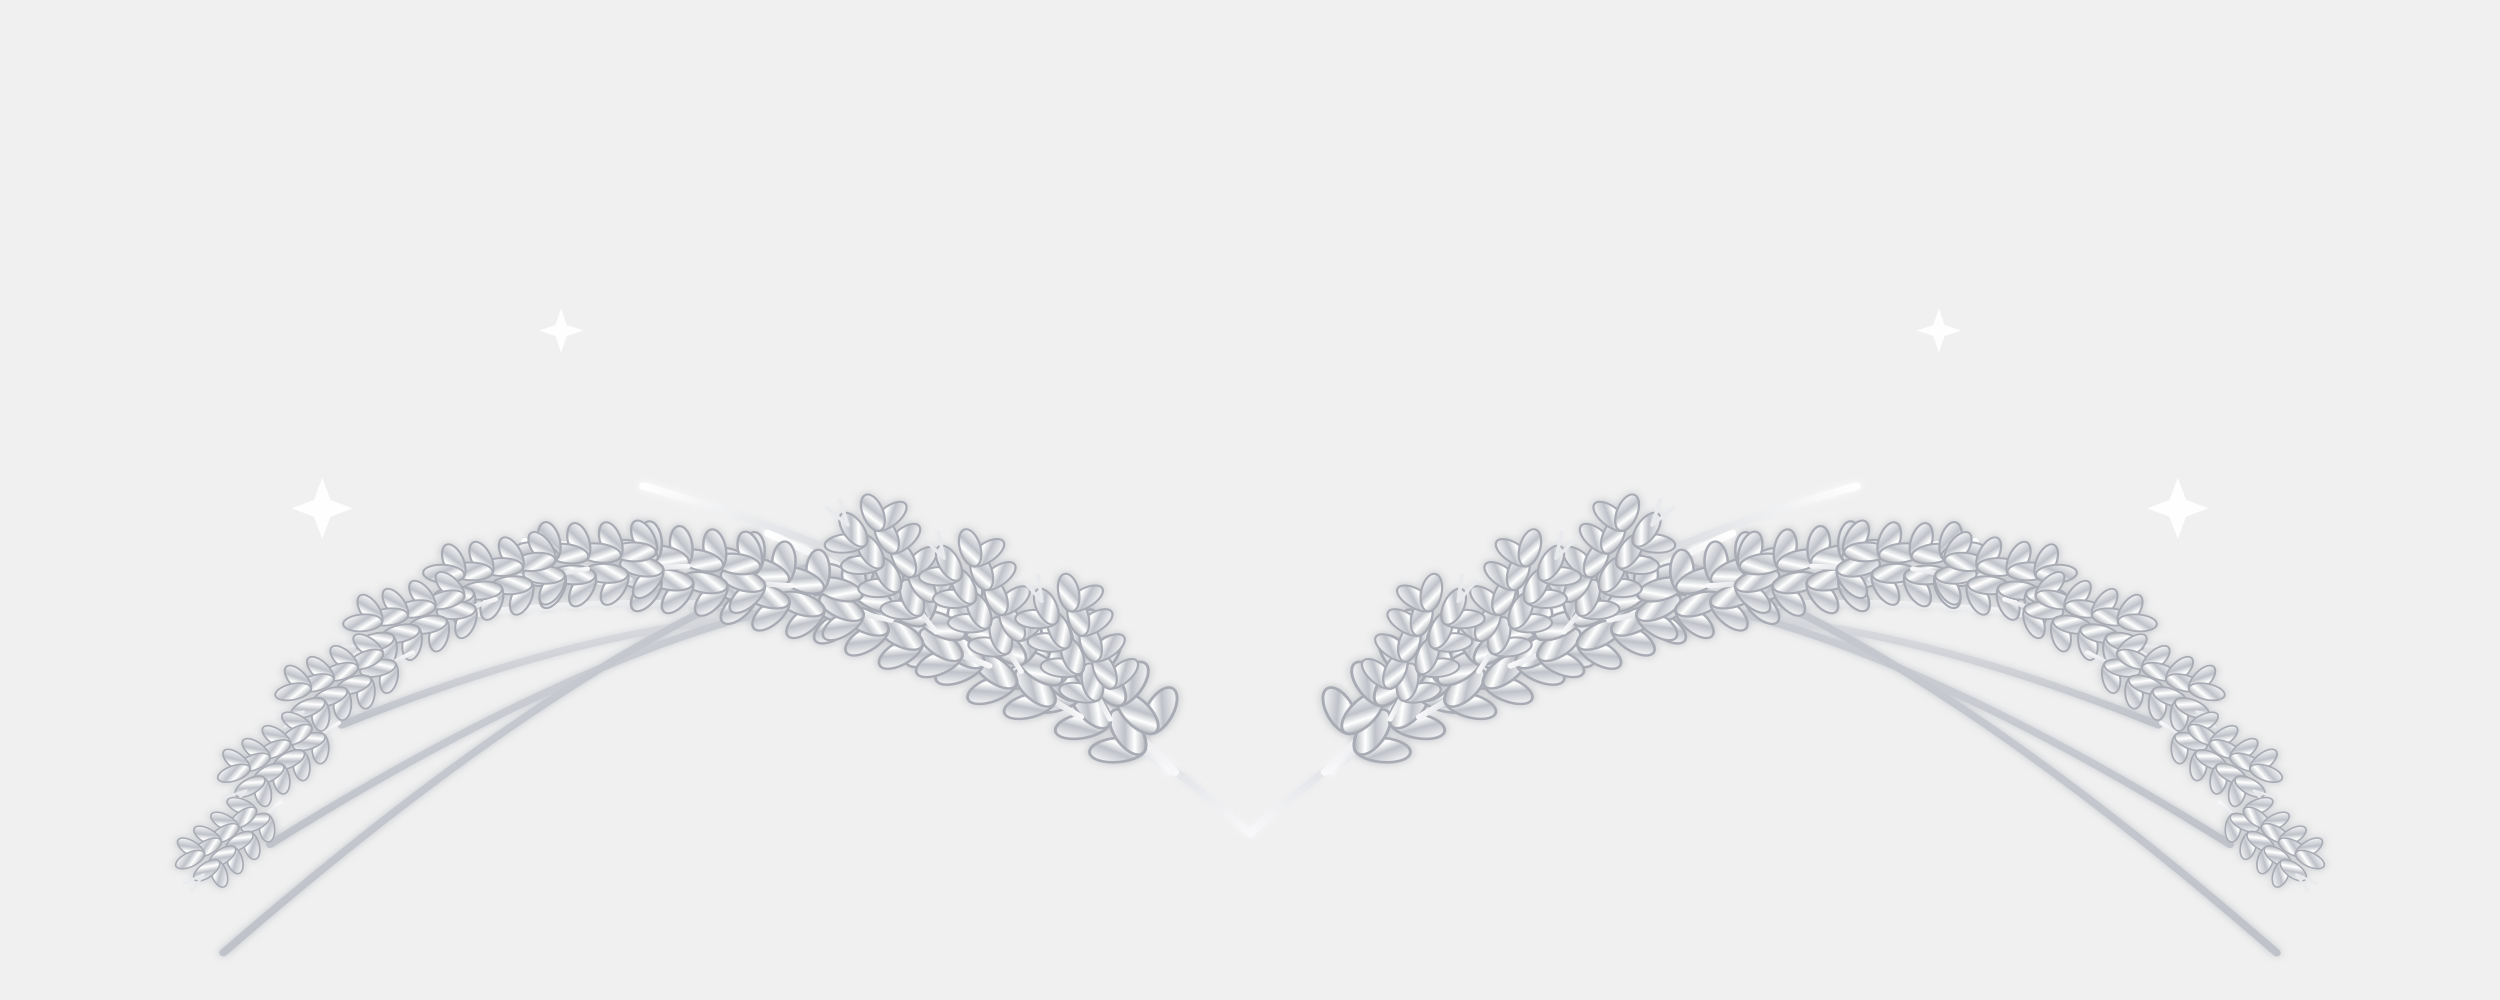
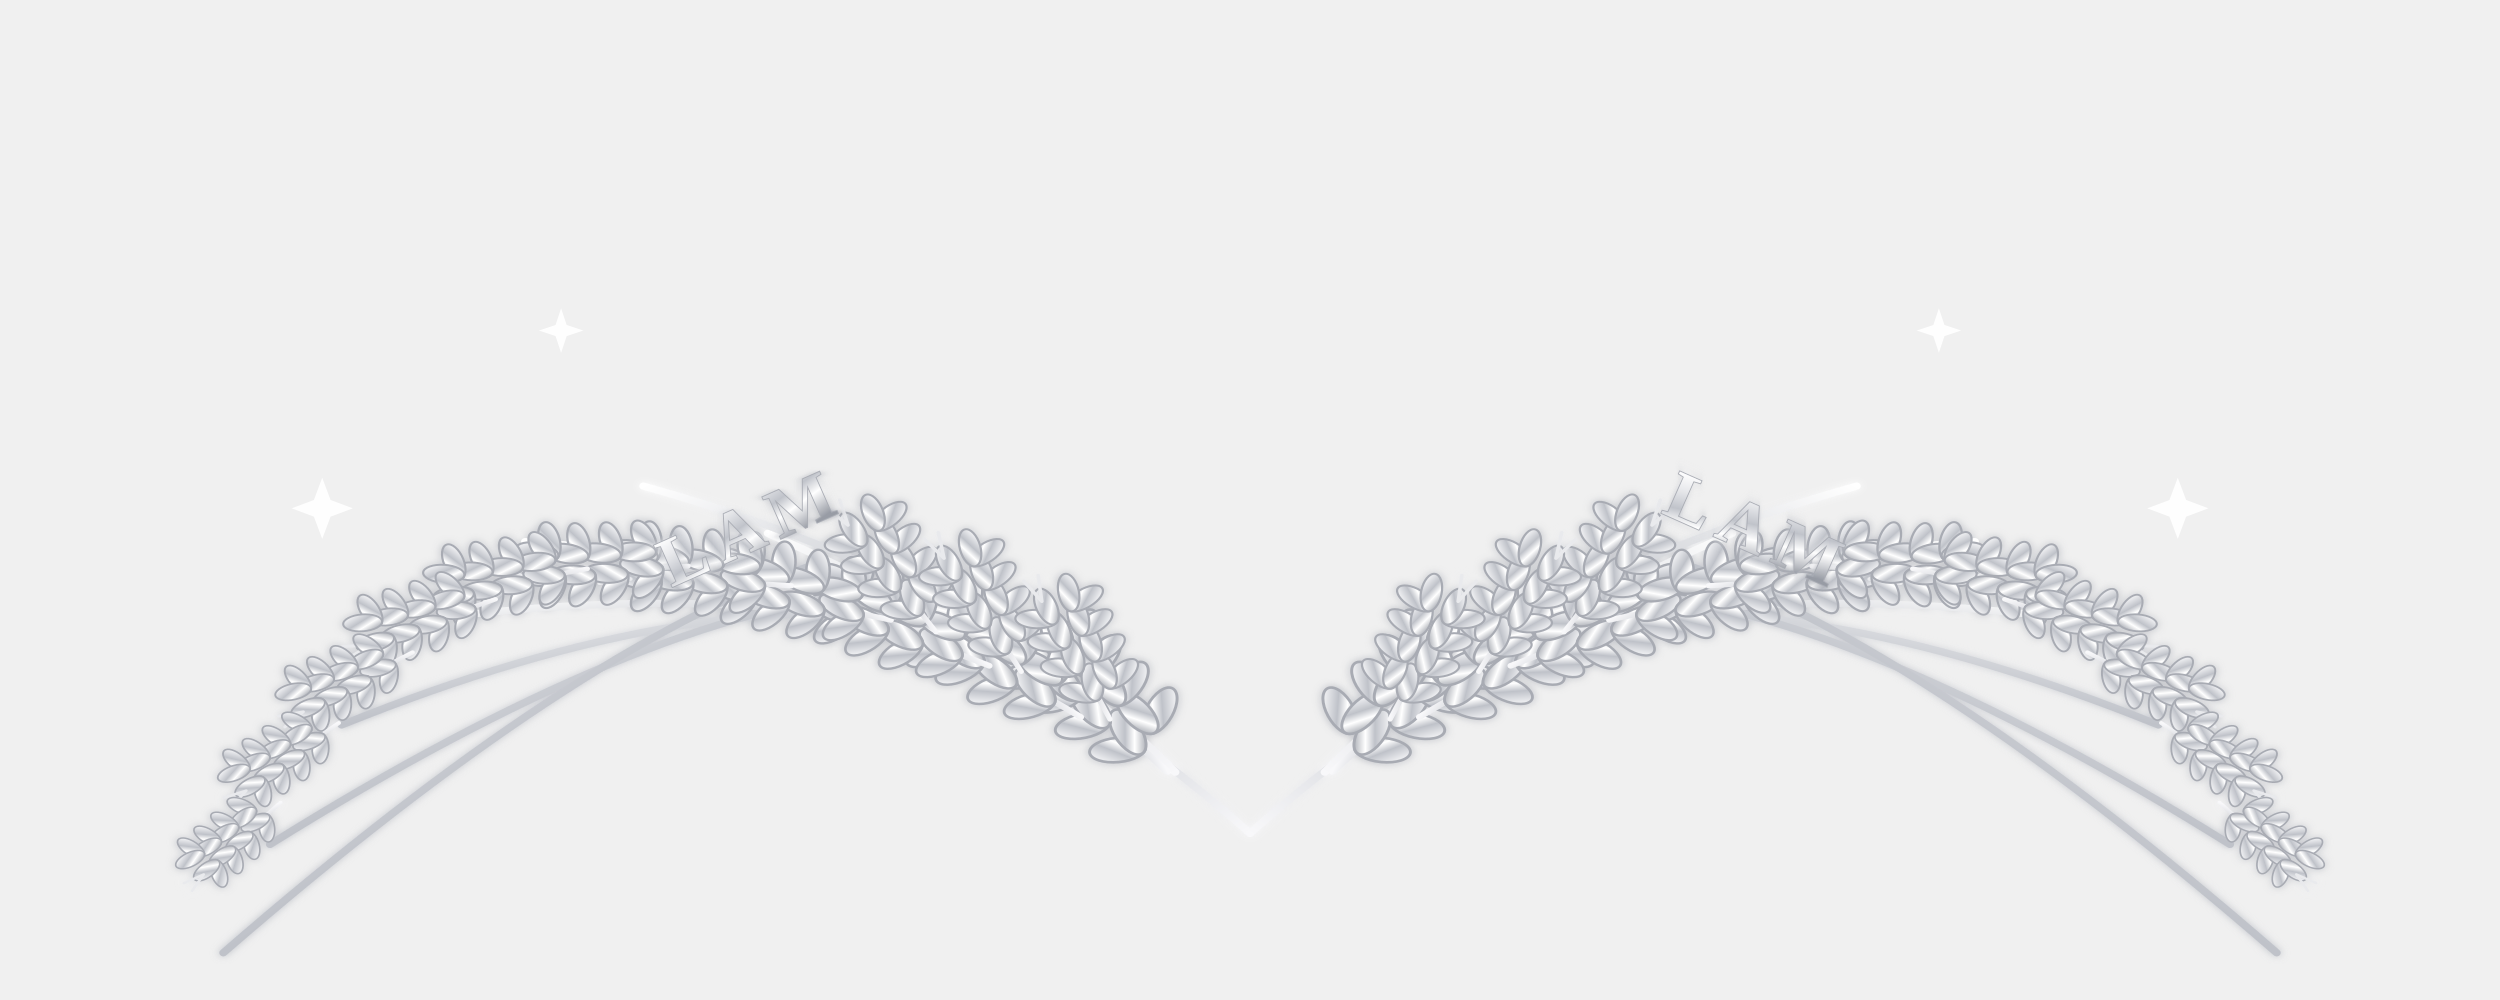
<svg xmlns="http://www.w3.org/2000/svg" viewBox="0 0 900 360" role="img" aria-label="Paired silver pearl wheat-stalk wings">
  <defs>
    <linearGradient id="silver" x1="0" y1="0" x2="0.85" y2="1">
      <stop offset="0" stop-color="#ffffff" />
      <stop offset=".22" stop-color="#e9eaed" />
      <stop offset=".48" stop-color="#bfc2c9" />
      <stop offset=".68" stop-color="#ffffff" />
      <stop offset="1" stop-color="#969aa3" />
    </linearGradient>
    <linearGradient id="stem" x1="0" y1="0" x2="1" y2="1">
      <stop offset="0" stop-color="#ffffff" />
      <stop offset=".5" stop-color="#bfc2c9" />
      <stop offset="1" stop-color="#f8f8fa" />
    </linearGradient>
    <filter id="glow" x="-30%" y="-30%" width="160%" height="160%">
      <feGaussianBlur stdDeviation="1.4" result="b" />
      <feMerge>
        <feMergeNode in="b" />
        <feMergeNode in="SourceGraphic" />
      </feMerge>
    </filter>
    <g id="grain" fill="url(#silver)" stroke="#a8abb3" stroke-width="1">
      <ellipse cx="0" cy="-7" rx="4.6" ry="9.5" transform="rotate(-33)" />
      <ellipse cx="0" cy="-7" rx="4.6" ry="9.5" transform="rotate(33)" />
    </g>
    <g id="sprig" fill="none" stroke="url(#stem)" stroke-width="2.6" stroke-linecap="round" stroke-linejoin="round">
      <path d="M0 0 Q-62 -62 -155 -108" />
      <path d="M-24 -22 Q-83 -90 -195 -125" />
      <path d="M-49 -43 Q-117 -96 -233 -105" />
      <path d="M-72 -61 Q-146 -94 -265 -77" />
      <path d="M-96 -75 Q-175 -92 -292 -39" />
      <path d="M-119 -87 Q-195 -80 -315 4" />
      <path d="M-142 -96 Q-217 -67 -330 43" />
    </g>
    <g id="ear">
      <path d="M0 10 Q-6 -26 -13 -55" fill="none" stroke="url(#stem)" stroke-width="2.4" stroke-linecap="round" />
      <use href="#grain" transform="translate(-3 -3) rotate(-28)" />
      <use href="#grain" transform="translate(-7 -18) rotate(-35)" />
      <use href="#grain" transform="translate(-9 -32) rotate(-37)" />
      <use href="#grain" transform="translate(-11 -45) rotate(-39)" />
      <use href="#grain" transform="translate(5 -7) scale(-1 1) rotate(-28)" />
      <use href="#grain" transform="translate(2 -22) scale(-1 1) rotate(-35)" />
      <use href="#grain" transform="translate(0 -36) scale(-1 1) rotate(-37)" />
      <use href="#grain" transform="translate(-1 -49) scale(-1 1) rotate(-39)" />
      <path d="M-13 -55 l-5 -12 M-13 -55 l2 -13" stroke="#e9eaed" stroke-width="1.6" stroke-linecap="round" />
    </g>
    <g id="half">
      <use href="#sprig" />
      <use href="#ear" transform="translate(-32 -30) rotate(-35) scale(.95)" />
      <use href="#ear" transform="translate(-61 -48) rotate(-47) scale(.9)" />
      <use href="#ear" transform="translate(-91 -65) rotate(-57) scale(.86)" />
      <use href="#ear" transform="translate(-123 -80) rotate(-67) scale(.82)" />
      <use href="#ear" transform="translate(-155 -91) rotate(-76) scale(.78)" />
      <use href="#ear" transform="translate(-188 -97) rotate(-84) scale(.74)" />
      <use href="#ear" transform="translate(-220 -95) rotate(-92) scale(.7)" />
      <use href="#ear" transform="translate(-249 -83) rotate(-101) scale(.66)" />
      <use href="#ear" transform="translate(-275 -63) rotate(-110) scale(.62)" />
      <use href="#ear" transform="translate(-298 -37) rotate(-118) scale(.58)" />
      <use href="#ear" transform="translate(-316 -8) rotate(-125) scale(.54)" />
      <use href="#ear" transform="translate(-104 -79) rotate(-25) scale(.72)" />
      <use href="#ear" transform="translate(-76 -65) rotate(-20) scale(.72)" />
      <use href="#ear" transform="translate(-47 -48) rotate(-16) scale(.72)" />
    </g>
  </defs>
  <g filter="url(#glow)" transform="translate(450 300) scale(1.12 1)">
    <use href="#half" />
    <use href="#half" transform="scale(-1 1)" />
  </g>
+   <g fill="url(#silver)" stroke="#a8abb3" stroke-width=".65" paint-order="stroke" opacity=".98" font-family="Georgia, 'Times New Roman', serif" font-size="25" font-weight="700" letter-spacing="4" text-anchor="middle">
+     <text x="272" y="198" transform="rotate(-24 272 198)" filter="url(#glow)">LAM</text>
+     <text x="628" y="198" transform="rotate(24 628 198)" filter="url(#glow)">LAM</text>
+   </g>
  <g fill="#fff" opacity=".95">
    <path d="M116 172 l3 8 8 3 -8 3 -3 8 -3 -8 -8 -3 8 -3z" />
    <path d="M202 111 l2 6 6 2 -6 2 -2 6 -2 -6 -6 -2 6 -2z" />
    <path d="M784 172 l3 8 8 3 -8 3 -3 8 -3 -8 -8 -3 8 -3z" />
    <path d="M698 111 l2 6 6 2 -6 2 -2 6 -2 -6 -6 -2 6 -2z" />
  </g>
</svg>
